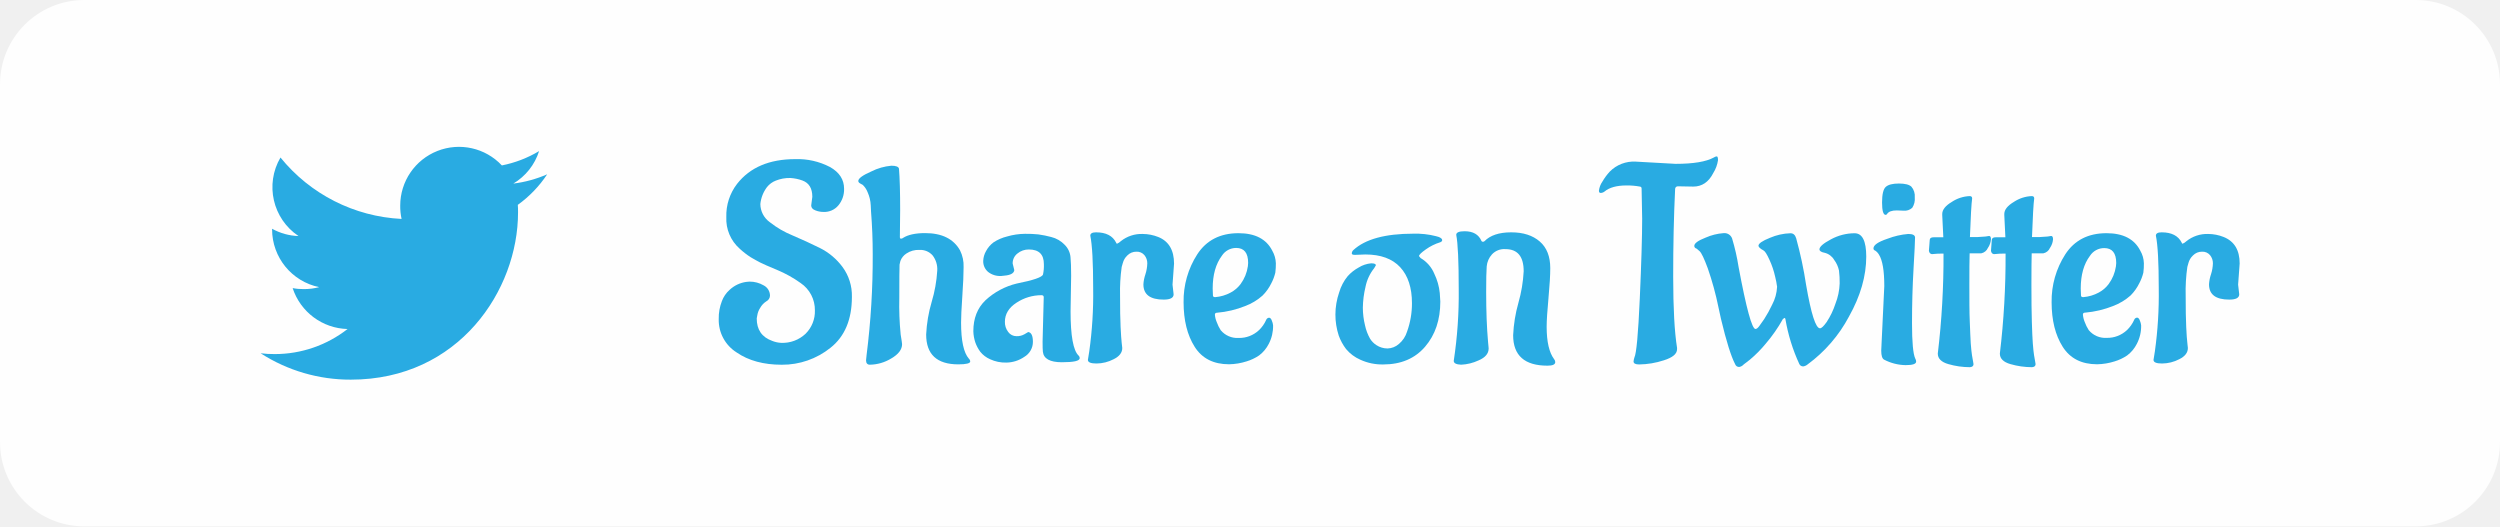
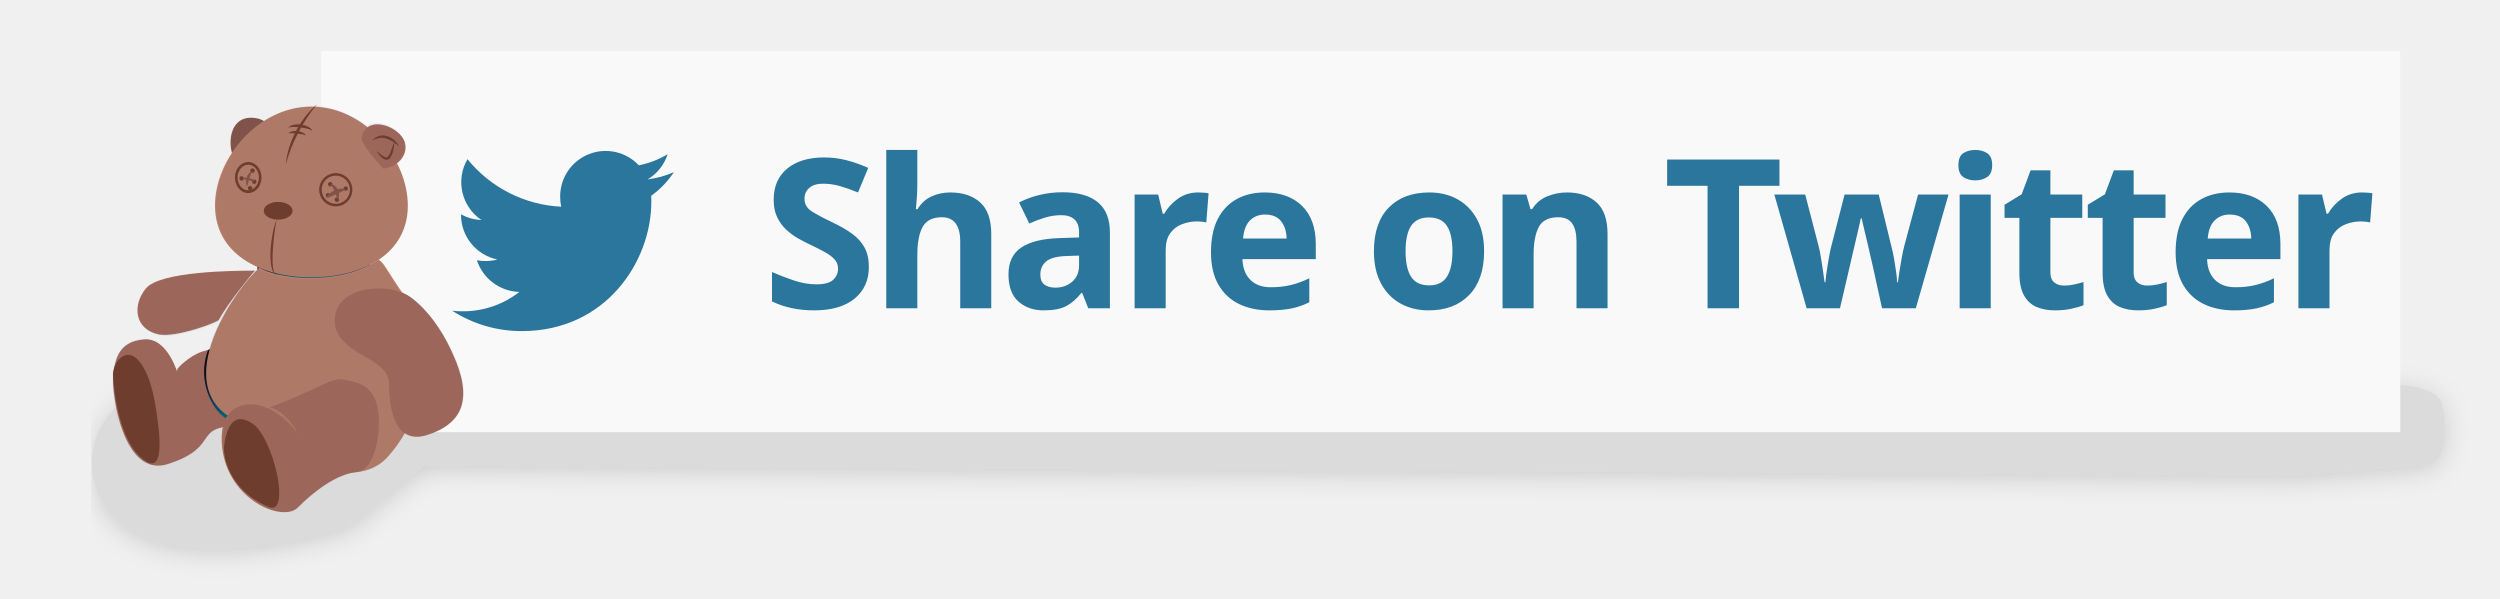
- <svg xmlns="http://www.w3.org/2000/svg" id="Layer_1" data-name="Layer 1" viewBox="0 0 872.9 183.79">
-   <rect width="872.9" height="183.79" rx="29.43" style="fill:#fff;opacity:0.9" />
-   <path d="M191.05,60.86a42.35,42.35,0,0,1-11.82,3.24,20.38,20.38,0,0,0,9-11.34,40.74,40.74,0,0,1-13,5,20.52,20.52,0,0,0-35.49,14,21,21,0,0,0,.47,4.68A58.08,58.08,0,0,1,97.93,55a20.52,20.52,0,0,0,6.3,27.42A20.23,20.23,0,0,1,95,79.87v.23a20.62,20.62,0,0,0,16.44,20.16,20.34,20.34,0,0,1-5.38.68,18.43,18.43,0,0,1-3.88-.35,20.71,20.71,0,0,0,19.17,14.29,41.22,41.22,0,0,1-25.44,8.75,37.77,37.77,0,0,1-4.91-.28,57.78,57.78,0,0,0,31.48,9.21c37.76,0,58.4-31.28,58.4-58.39,0-.91,0-1.78-.08-2.65A40.76,40.76,0,0,0,191.05,60.86Z" style="fill:#29abe2" />
-   <path d="M283.24,71.73l.39-3c0-3-1.16-4.87-3.49-5.72a15,15,0,0,0-4.15-.86h-.1a12.69,12.69,0,0,0-5,.91,7.23,7.23,0,0,0-3.1,2.28,11.81,11.81,0,0,0-2.31,5.9,7.9,7.9,0,0,0,3.29,6.33,32.68,32.68,0,0,0,8,4.65q4.69,2,9.39,4.31a22.21,22.21,0,0,1,8,6.67,16.84,16.84,0,0,1,3.29,10.45q0,11.89-7.5,17.8a26.82,26.82,0,0,1-17,5.9q-9.52,0-15.76-4.3a13.36,13.36,0,0,1-6.24-11.56v-.1a16.29,16.29,0,0,1,1.1-6.24,9.88,9.88,0,0,1,2.67-3.92,10.7,10.7,0,0,1,5.81-2.8l1.15-.1a9.6,9.6,0,0,1,4.94,1.3,4.05,4.05,0,0,1,2.23,3.63,2.29,2.29,0,0,1-1.26,1.94,6.45,6.45,0,0,0-2.18,2.32,6.57,6.57,0,0,0-1,2.61l-.19,1.06q0,5.91,5.42,7.84a9.69,9.69,0,0,0,3.09.68,11.69,11.69,0,0,0,8.56-3.19,11,11,0,0,0,3.24-8.13,11.35,11.35,0,0,0-5-9.58,41.63,41.63,0,0,0-8.17-4.55q-4.41-1.83-5.95-2.61c-1-.52-2.13-1.13-3.29-1.83a27.3,27.3,0,0,1-3.87-3,13.85,13.85,0,0,1-4.65-11,18.09,18.09,0,0,1,3.78-11.65q6.76-8.61,20.32-8.61a24.45,24.45,0,0,1,12.09,2.75c3.29,1.85,4.93,4.37,4.93,7.6a8.65,8.65,0,0,1-2,5.81A6.4,6.4,0,0,1,287.5,74a7.56,7.56,0,0,1-2.86-.57C283.71,73.07,283.24,72.5,283.24,71.73Z" style="fill:#29abe2" />
-   <path d="M314.3,73.37l-.1,9.38c0,.38.13.59.39.59a1.23,1.23,0,0,0,.77-.3C317,82,319.52,81.39,323,81.39q8.79,0,12.19,6a12.09,12.09,0,0,1,1.26,5.91c0,2.45-.15,5.83-.45,10.16s-.43,7.38-.43,9.18q0,9.48,2.71,12.58a1.38,1.38,0,0,1,.48,1c0,.64-1.38,1-4.15,1q-11.24,0-11.23-10.45a48.51,48.51,0,0,1,1.94-11.42,47.74,47.74,0,0,0,1.93-10.84,7.9,7.9,0,0,0-1.64-5.36,5.71,5.71,0,0,0-4.55-1.89,7.49,7.49,0,0,0-4.59,1.26,5.27,5.27,0,0,0-2.09,2.61l-.29,1.26Q314,94.18,314,104a103.4,103.4,0,0,0,.48,12.82c.33,2,.49,3.09.49,3.34q0,2.81-3.78,5a14.74,14.74,0,0,1-7.45,2.18c-.9,0-1.35-.52-1.35-1.55l.19-1.84a271.52,271.52,0,0,0,2.14-35.21q0-7.35-.59-14.9l-.1-2.12a12.62,12.62,0,0,0-1.11-4.65,7,7,0,0,0-1.69-2.52l-.87-.48c-.45-.26-.68-.55-.68-.87,0-.9,1.51-2,4.55-3.34a19.34,19.34,0,0,1,7-2c1.64,0,2.53.35,2.66,1.06Q314.3,63.89,314.3,73.37Z" style="fill:#29abe2" />
-   <path d="M374,96.29l-.2,12.39q0,12.87,2.81,15.48a1.2,1.2,0,0,1,.39.87c0,1-2.08,1.45-6.24,1.45s-6.37-1.23-6.63-3.68c-.07-.58-.1-1.77-.1-3.58l.4-15.47c0-.45-.27-.68-.78-.68a15.83,15.83,0,0,0-8.71,2.61c-2.71,1.74-4.07,4-4.07,6.67a5.56,5.56,0,0,0,1.17,3.58,3.51,3.51,0,0,0,2.85,1.45,5.28,5.28,0,0,0,2.8-.67l1.31-.78c1.1.14,1.65,1.28,1.65,3.44a6.06,6.06,0,0,1-3,5.23,11.33,11.33,0,0,1-6.29,2,12.68,12.68,0,0,1-5.66-1.17,9,9,0,0,1-3.43-2.61,12.72,12.72,0,0,1-1.74-3.29,13.61,13.61,0,0,1-.68-3.87q0-6.76,4.25-10.83A24.53,24.53,0,0,1,355,99c5.86-1.16,8.93-2.22,9.18-3.19a14.3,14.3,0,0,0,.3-3.58c0-3.42-1.74-5.12-5.23-5.12a6.11,6.11,0,0,0-4,1.4A4.31,4.31,0,0,0,353.58,92l.57,2.32c-.12,1.1-1.29,1.74-3.48,1.93l-1.06.11A6.78,6.78,0,0,1,345,94.94a4.85,4.85,0,0,1-1.7-3.87,7.4,7.4,0,0,1,1-3.43,9.31,9.31,0,0,1,2.57-3,15.28,15.28,0,0,1,4.79-2.08,23,23,0,0,1,6.24-.92,41.65,41.65,0,0,1,4.64.2,37.38,37.38,0,0,1,4.5.91,9.61,9.61,0,0,1,4.74,2.76,6.91,6.91,0,0,1,2,4.3Q374,92,374,96.29Z" style="fill:#29abe2" />
-   <path d="M409.4,99.39l.38,3.38c0,1.23-1.16,1.84-3.48,1.84q-7.07,0-7.07-5.32a13.07,13.07,0,0,1,.69-3.48,13.55,13.55,0,0,0,.67-3.87,4.44,4.44,0,0,0-1-2.85,3.41,3.41,0,0,0-2.81-1.21,4.34,4.34,0,0,0-3.15,1.3,5.53,5.53,0,0,0-1.59,2.67l-.39,1.35a60.78,60.78,0,0,0-.57,10c0,4.67.05,8.35.19,11s.25,4.52.38,5.52.2,1.6.2,1.79c0,1.61-1,2.92-3,3.91a13.11,13.11,0,0,1-6,1.5c-2,0-3-.41-3-1.26l.48-3a142.36,142.36,0,0,0,1.36-22q0-13.53-1-18.38c0-.77.68-1.16,2-1.16,3.48,0,5.8,1.2,7,3.58.06.26.18.39.34.39a4,4,0,0,0,1.3-.87A11.57,11.57,0,0,1,399,81.69a14.76,14.76,0,0,1,5.42,1.06q5.5,2.22,5.51,9.29Z" style="fill:#29abe2" />
-   <path d="M444.51,113.61a13.26,13.26,0,0,1-1.5,6.44,11.63,11.63,0,0,1-3.39,4.06,16.13,16.13,0,0,1-4.4,2.08,21.19,21.19,0,0,1-6.09,1q-8.14,0-12-6.1t-3.87-15.53a30,30,0,0,1,4.79-16.78q4.79-7.35,14.37-7.36,8.7,0,11.8,6.1a9.4,9.4,0,0,1,1.26,4.41,23.2,23.2,0,0,1-.19,3.28,15.69,15.69,0,0,1-1.36,3.63,16,16,0,0,1-3.1,4.36,19.12,19.12,0,0,1-6.09,3.67,34.09,34.09,0,0,1-9.78,2.32c-.51,0-.77.23-.77.68a8.1,8.1,0,0,0,.63,2.56,14.38,14.38,0,0,0,1.4,2.86,7.54,7.54,0,0,0,6.29,2.71,10,10,0,0,0,7.06-2.71,11.16,11.16,0,0,0,2.52-3.58,1.18,1.18,0,0,1,1-.78c.42,0,.77.36,1,1.07A5.19,5.19,0,0,1,444.51,113.61Zm-21.09-12.87.09,2.43c0,.38.26.58.78.58a13.56,13.56,0,0,0,5.41-1.6,10.44,10.44,0,0,0,3.49-3,13.88,13.88,0,0,0,2.52-6.2l.09-1.15c0-3.48-1.39-5.23-4.16-5.23a5.92,5.92,0,0,0-5,2.71Q423.42,93.59,423.42,100.74Z" style="fill:#29abe2" />
-   <path d="M476.72,88.85l-3.63.14c-.74,0-1.1-.14-1.1-.53a1.66,1.66,0,0,1,.57-1.16q6.19-5.7,20.9-5.71a28.63,28.63,0,0,1,7.93.87l1,.29c.77.33,1.16.68,1.16,1.07s-.23.57-.68.77a17.41,17.41,0,0,0-5,2.47c-1.61,1.13-2.41,1.92-2.41,2.36l.57.69a11.38,11.38,0,0,1,4.79,5.51,20,20,0,0,1,1.89,6.67l.19,3q0,9.58-5.32,15.77T483,127.25a18.15,18.15,0,0,1-8-1.64,13.51,13.51,0,0,1-5-3.73,17.68,17.68,0,0,1-2.56-4.69,23.62,23.62,0,0,1-1.17-7.4,23.94,23.94,0,0,1,1.31-7.69,16,16,0,0,1,3-5.7,14.48,14.48,0,0,1,3.82-3,9.89,9.89,0,0,1,4.36-1.46c1.09,0,1.64.23,1.64.68l-.58,1a15.12,15.12,0,0,0-3.05,6.58,33.21,33.21,0,0,0-.92,7.2,25.88,25.88,0,0,0,.77,6.24,16.3,16.3,0,0,0,1.74,4.6,7.22,7.22,0,0,0,2.23,2.27,7.06,7.06,0,0,0,3.87,1.16,6.21,6.21,0,0,0,4-1.59,9,9,0,0,0,2.8-4.21,29,29,0,0,0,1.74-10c0-5.41-1.37-9.61-4.11-12.57S482.08,88.85,476.72,88.85Z" style="fill:#29abe2" />
-   <path d="M507.59,126a155,155,0,0,0,1.74-25q0-14.61-.87-19c0-.84,1-1.26,2.9-1.26,3,0,4.93,1.13,5.91,3.39.06.19.22.28.48.28a.76.76,0,0,0,.57-.19q3-3.09,9.3-3.1t10,3.2q3.67,3.18,3.67,9.29c0,2.45-.2,5.94-.62,10.44s-.64,7.87-.64,10.06q0,7.84,2.62,11.32a1.56,1.56,0,0,1,.38,1c0,.83-.9,1.25-2.7,1.25q-12,0-12-10.64a49.86,49.86,0,0,1,1.84-11.32,49.48,49.48,0,0,0,1.84-11q0-7.74-6.38-7.74a5.87,5.87,0,0,0-4.7,1.84A7.15,7.15,0,0,0,519.1,93c-.13,1.59-.19,4.57-.19,9q0,10.05.67,17.5l.2,2.14c0,1.8-1.18,3.21-3.53,4.2a16.1,16.1,0,0,1-6.1,1.5C508.44,127.25,507.59,126.83,507.59,126Z" style="fill:#29abe2" />
-   <path d="M571.14,56.43l13.93.78q9.28,0,13.35-2.23a2,2,0,0,1,1-.38c.29,0,.44.45.44,1.35a11.64,11.64,0,0,1-1.65,4.46c-1.61,3.16-3.94,4.74-7,4.74l-5.32-.1a.94.94,0,0,0-1,.87q-.69,14.22-.68,30.72t1.35,24.81v.48q0,2.43-4.6,3.87a28.64,28.64,0,0,1-8.65,1.45c-1.29,0-1.94-.35-1.94-1.06a7.24,7.24,0,0,1,.29-1.35q1.07-2.13,1.89-20.61t.83-27.87l-.2-10.54a.62.62,0,0,0-.58-.67,24.8,24.8,0,0,0-4.65-.4c-3.48,0-6.06.72-7.73,2.14a2.28,2.28,0,0,1-1.31.48q-.63,0-.63-.78a7,7,0,0,1,1.21-3.18,20.1,20.1,0,0,1,2.57-3.49A11.78,11.78,0,0,1,571.14,56.43Z" style="fill:#29abe2" />
-   <path d="M631.13,127.25a3.07,3.07,0,0,1-1.46.68,1.44,1.44,0,0,1-1.44-.87,62.21,62.21,0,0,1-4.84-15.67q-.09-.39-.3-.39l-.57.39a52.64,52.64,0,0,1-6,8.61,42.24,42.24,0,0,1-5.56,5.61l-2.13,1.64a2.7,2.7,0,0,1-1.55.88,1.44,1.44,0,0,1-1.45-1q-2.13-4.08-4.93-15.77l-.87-4a105.8,105.8,0,0,0-3.73-13.64c-1.26-3.42-2.21-5.41-2.85-6l-1-.87c-.58-.19-.87-.51-.87-1q0-1.35,4-2.9a18.9,18.9,0,0,1,6.24-1.55,2.86,2.86,0,0,1,2.94,1.8,73.54,73.54,0,0,1,2.28,10q4.05,21.66,5.9,21.67c.39,0,.82-.34,1.31-1l1.74-2.46a42.54,42.54,0,0,0,2.76-5,14.81,14.81,0,0,0,1.74-6.29,31.48,31.48,0,0,0-.68-3.53,28.75,28.75,0,0,0-2-5.91c-.86-1.9-1.56-3-2.07-3.24-1.17-.64-1.75-1.19-1.75-1.64,0-.77,1.33-1.7,4-2.76a19.54,19.54,0,0,1,7.16-1.6c1,0,1.65.59,2,1.75a140,140,0,0,1,3.48,16.34q2.61,15.11,4.84,15.1c.52,0,1.29-.73,2.32-2.18a26.62,26.62,0,0,0,3.05-6.34,21.57,21.57,0,0,0,1.5-7.11,32.82,32.82,0,0,0-.24-4.55,9.43,9.43,0,0,0-1.69-3.72,5.26,5.26,0,0,0-3.29-2.46c-1.23-.23-1.84-.64-1.84-1.21q0-1.36,4-3.49a17.44,17.44,0,0,1,8.27-2.13q4.06,0,4.07,8.13,0,10.17-6,20.9A49.49,49.49,0,0,1,631.13,127.25Z" style="fill:#29abe2" />
-   <path d="M656.85,122.41l1.07-22.53q0-8-1.84-10.94a4.32,4.32,0,0,0-1.35-1.45.76.76,0,0,1-.59-.77q0-1.74,4.94-3.38a26,26,0,0,1,7.21-1.65c1.52,0,2.3.39,2.37,1.16q0,1.94-.53,11t-.53,19c0,6.66.38,10.78,1.15,12.39a1.88,1.88,0,0,1,.29,1c0,.84-1.22,1.25-3.67,1.25a16.75,16.75,0,0,1-7.54-1.93C657.18,125.19,656.85,124.16,656.85,122.41Zm7.75-48.85-2.33-.09c-1.74,0-2.86.41-3.39,1.25a.54.54,0,0,1-.48.3c-.84,0-1.26-1.44-1.26-4.31s.44-4.7,1.31-5.47,2.38-1.16,4.55-1.16,3.63.37,4.4,1.12a5,5,0,0,1,1.16,3.72,5.65,5.65,0,0,1-.87,3.62A3.9,3.9,0,0,1,664.6,73.56Z" style="fill:#29abe2" />
-   <path d="M673.5,87.59l.29-3.87c.06-.59.51-.87,1.36-.87h3.38l-.38-7.74v-.39c0-1.48,1.12-2.9,3.38-4.25a12.2,12.2,0,0,1,6.19-2c.58,0,.87.25.87.77v.09q-.37,2.61-.77,13.45a44.76,44.76,0,0,0,5.42-.19c.77-.13,1.19-.2,1.26-.2.45,0,.67.39.67,1.17a6.15,6.15,0,0,1-1.07,3,3.24,3.24,0,0,1-2.31,1.89h-4.07q-.11,3.28-.1,11.07c0,5.2,0,9.46.15,12.82s.21,5.89.34,7.59.27,3.09.43,4.11.29,1.78.39,2.23a5,5,0,0,1,.14.87c0,.64-.41,1-1.25,1.07a27.13,27.13,0,0,1-7.5-1.07c-2.49-.71-3.72-1.93-3.72-3.68a283,283,0,0,0,2-34.92,32.12,32.12,0,0,0-4,.19h-.09C674,88.65,673.63,88.3,673.5,87.59Z" style="fill:#29abe2" />
-   <path d="M695.17,87.59l.29-3.87c.06-.59.51-.87,1.36-.87h3.38l-.38-7.74v-.39c0-1.48,1.12-2.9,3.38-4.25a12.2,12.2,0,0,1,6.19-2c.58,0,.87.25.87.77v.09q-.37,2.61-.77,13.45a44.76,44.76,0,0,0,5.42-.19c.77-.13,1.18-.2,1.26-.2.45,0,.67.39.67,1.17a6.15,6.15,0,0,1-1.07,3,3.24,3.24,0,0,1-2.31,1.89h-4.07q-.1,3.28-.1,11.07c0,5.2.05,9.46.15,12.82s.21,5.89.34,7.59.27,3.09.43,4.11.29,1.78.39,2.23a5,5,0,0,1,.14.87c0,.64-.41,1-1.25,1.07a27.13,27.13,0,0,1-7.5-1.07c-2.49-.71-3.72-1.93-3.72-3.68a283,283,0,0,0,2-34.92,32.12,32.12,0,0,0-4,.19h-.09C695.65,88.65,695.3,88.3,695.17,87.59Z" style="fill:#29abe2" />
-   <path d="M747.6,113.61a13.26,13.26,0,0,1-1.5,6.44,11.52,11.52,0,0,1-3.39,4.06,16,16,0,0,1-4.4,2.08,21.19,21.19,0,0,1-6.09,1q-8.13,0-12-6.1t-3.88-15.53a30.07,30.07,0,0,1,4.79-16.78q4.79-7.35,14.37-7.36,8.7,0,11.8,6.1a9.29,9.29,0,0,1,1.26,4.41,21.78,21.78,0,0,1-.19,3.28A15.69,15.69,0,0,1,747,98.81a16,16,0,0,1-3.09,4.36,19.3,19.3,0,0,1-6.1,3.67,34,34,0,0,1-9.77,2.32c-.52,0-.77.23-.77.68a8.31,8.31,0,0,0,.62,2.56,13.85,13.85,0,0,0,1.41,2.86,7.52,7.52,0,0,0,6.29,2.71,10,10,0,0,0,7.06-2.71,11.31,11.31,0,0,0,2.52-3.58,1.15,1.15,0,0,1,1-.78c.41,0,.76.36,1,1.07A5.4,5.4,0,0,1,747.6,113.61Zm-21.09-12.87.09,2.43c0,.38.26.58.78.58a13.65,13.65,0,0,0,5.42-1.6,10.39,10.39,0,0,0,3.48-3A13.88,13.88,0,0,0,738.8,93l.1-1.15c0-3.48-1.39-5.23-4.17-5.23a5.92,5.92,0,0,0-5,2.71Q726.52,93.59,726.51,100.74Z" style="fill:#29abe2" />
-   <path d="M781.46,99.39l.39,3.38c0,1.23-1.16,1.84-3.48,1.84q-7.07,0-7.07-5.32a13,13,0,0,1,.68-3.48,13.61,13.61,0,0,0,.68-3.87,4.45,4.45,0,0,0-1-2.85,3.41,3.41,0,0,0-2.81-1.21,4.32,4.32,0,0,0-3.14,1.3,5.55,5.55,0,0,0-1.6,2.67l-.38,1.35a59.39,59.39,0,0,0-.58,10c0,4.67.06,8.35.19,11s.26,4.52.39,5.52.19,1.6.19,1.79c0,1.61-1,2.92-3,3.91a13.18,13.18,0,0,1-6,1.5c-2,0-3-.41-3-1.26l.48-3a143.82,143.82,0,0,0,1.35-22q0-13.53-1-18.38c0-.77.68-1.16,2-1.16,3.48,0,5.8,1.2,7,3.58.07.26.18.39.34.39a4,4,0,0,0,1.31-.87A11.54,11.54,0,0,1,771,81.69a14.72,14.72,0,0,1,5.42,1.06Q782,85,782,92Z" style="fill:#29abe2" />
+ <svg xmlns="http://www.w3.org/2000/svg" xmlns:xlink="http://www.w3.org/1999/xlink" width="1128px" height="270px" viewBox="0 0 1128 270" version="1.1">
+   <defs>
+     <path d="M33.434,216.164 C33.434,216.164 33.434,216.164 33.434,216.164 C53.041,228.687 86.169,228.687 132.819,216.164 L167.299,188.105 L1013.016,192.581 C1041.198,190.264 1059.875,188.772 1069.047,188.105 C1078.219,187.438 1081.141,177.938 1077.814,159.605 C1074.975,154.272 1066.891,151.605 1053.562,151.605 C1040.233,151.605 761.722,148.772 218.03,143.105 L71.688,149.105 L47.046,152.721 C28.125,155.498 15.037,173.088 17.814,192.01 C19.272,201.945 24.971,210.758 33.434,216.164 Z" id="path-1" />
+     <filter x="-0.0%" y="-18.8%" width="101.6%" height="142.4%" filterUnits="objectBoundingBox" id="filter-2">
+       <feOffset dx="0" dy="2" in="SourceAlpha" result="shadowOffsetOuter1" />
+       <feGaussianBlur stdDeviation="5.5" in="shadowOffsetOuter1" result="shadowBlurOuter1" />
+       <feComposite in="shadowBlurOuter1" in2="SourceAlpha" operator="out" result="shadowBlurOuter1" />
+       <feColorMatrix values="0 0 0 0 0   0 0 0 0 0   0 0 0 0 0  0 0 0 0.5 0" type="matrix" in="shadowBlurOuter1" />
+     </filter>
+     <radialGradient cx="49.979%" cy="112.531%" fx="49.979%" fy="112.531%" r="91.829%" gradientTransform="translate(0.499789,1.125312),scale(1,0.971429),translate(-0.499789,-1.125312)" id="radialGradient-3">
+       <stop stop-color="#087984" offset="1%" />
+       <stop stop-color="#09707E" offset="13%" />
+       <stop stop-color="#0D576E" offset="33%" />
+       <stop stop-color="#143054" offset="59%" />
+       <stop stop-color="#142E53" offset="60%" />
+       <stop stop-color="#122645" offset="66%" />
+       <stop stop-color="#0F192C" offset="79%" />
+       <stop stop-color="#0E111D" offset="90%" />
+       <stop stop-color="#0D0E18" offset="100%" />
+     </radialGradient>
+     <radialGradient cx="48.512%" cy="112.671%" fx="48.512%" fy="112.671%" r="294.757%" gradientTransform="translate(0.485117,1.126711),scale(0.301887,1),translate(-0.485117,-1.126711)" id="radialGradient-4">
+       <stop stop-color="#087984" offset="1%" />
+       <stop stop-color="#09707E" offset="13%" />
+       <stop stop-color="#0D576E" offset="33%" />
+       <stop stop-color="#143054" offset="59%" />
+       <stop stop-color="#142E53" offset="60%" />
+       <stop stop-color="#122645" offset="66%" />
+       <stop stop-color="#0F192C" offset="79%" />
+       <stop stop-color="#0E111D" offset="90%" />
+       <stop stop-color="#0D0E18" offset="100%" />
+     </radialGradient>
+   </defs>
+   <g id="a" stroke="none" stroke-width="1" fill="none" fill-rule="evenodd">
+     <g id="Group-6" transform="translate(24, 22)">
+       <g id="Group-5" transform="translate(121, 0.105)" />
+       <g id="Path-2" opacity="0.3">
+         <use fill="black" fill-opacity="1" filter="url(#filter-2)" xlink:href="#path-1" />
+         <use fill-opacity="0.29" fill="#000000" fill-rule="evenodd" xlink:href="#path-1" />
+       </g>
+       <rect id="Rectangle" fill="#F9F9F9" fill-rule="nonzero" x="121" y="1" width="938" height="172" />
+       <path d="M280.05,55.691 C276.288,57.339 272.306,58.43 268.23,58.931 C272.517,56.38 275.719,52.345 277.23,47.591 C273.216,49.992 268.818,51.683 264.23,52.591 C258.475,46.453 249.557,44.45 241.73,47.537 C233.903,50.625 228.754,58.177 228.74,66.591 C228.721,68.164 228.879,69.734 229.21,71.271 C212.709,70.463 197.333,62.666 186.93,49.831 C181.448,59.199 184.209,71.216 193.23,77.251 C189.994,77.152 186.828,76.278 184,74.701 L184,74.931 C184.015,84.696 190.878,93.112 200.44,95.091 C198.685,95.557 196.876,95.786 195.06,95.771 C193.758,95.792 192.457,95.675 191.18,95.421 C193.897,103.765 201.578,109.49 210.35,109.711 C203.087,115.391 194.13,118.472 184.91,118.461 C183.269,118.475 181.629,118.381 180,118.181 C189.383,124.228 200.317,127.427 211.48,127.391 C249.24,127.391 269.88,96.111 269.88,69.001 C269.88,68.091 269.88,67.221 269.8,66.351 C273.838,63.453 277.312,59.84 280.05,55.691 Z" id="Path" fill="#2A769D" fill-rule="nonzero" />
+       <g id="illust-bear" transform="translate(26, 25.105)" fill-rule="nonzero">
+         <polygon id="Path" fill="url(#radialGradient-3)" points="40.279 112.738 47.321 109 70 141.858 44.536 144 36 134.266" />
+         <path d="M66,78.208 C66.357,77.268 66,68 66,68 L115.157,68 L119,76.54 C119,76.54 115.157,84 114.306,84 C113.454,84 66,78.208 66,78.208 Z" id="Path" fill="url(#radialGradient-4)" />
+         <path d="M58.072,27 C52.166,24.405 50.905,2.708 66.621,6.428 C66.621,6.428 77.22,9.599 71.093,16.519 C67.35,20.704 62.951,24.244 58.072,27 L58.072,27 Z" id="Path" fill="#8B594C" />
+         <path d="M67.062,73.683 C56.93,82.376 28.284,123.143 52.435,140.237 C76.586,157.332 109.241,176.891 125.222,158.739 C146.673,134.374 143.018,101.695 133.241,87.503 C123.463,73.311 123.354,71.459 120.771,70 C102.503,82.697 73.966,78.358 67.062,73.683 Z" id="Path" fill="#BD816A" />
+         <path d="M65,75 C55.598,75 22.091,75.252 15.77,83.065 C9.449,90.877 10.888,101.462 21.52,103.752 C29.092,105.379 47.744,98.517 48.735,97.192 C52.589,89.862 64.877,75 65,75 Z" id="Path" fill="#A86E5D" />
+         <path d="M106.284,87.09 C101.767,90.397 99.895,96.265 101.654,101.599 C103.416,106.565 108.03,109.868 112.536,112.586 C117.194,115.383 125.507,119.221 125.507,125.674 C125.507,133.533 126.664,154.194 142.575,149.243 C149.635,147.046 156.608,142.878 158.45,135.173 C160.393,127.014 156.827,117.888 153.398,110.601 C149.3,101.907 143.077,92.722 135.245,86.98 C128.258,81.839 114.013,81.473 106.284,87.09 Z" id="Path" fill="#A86E5D" />
+         <path d="M43.874,110.908 C37.47,111.783 31.442,117.672 30.365,118.967 C29.288,120.262 30.365,121.984 30.365,121.984 C30.365,121.984 25.84,105.171 15.07,106.032 C4.3,106.893 1.944,113.78 1.084,122.404 C0.224,131.027 5.811,168.552 25.623,162.302 C45.139,156.152 40.347,148.556 48.673,146.133 L57,143.695 C57,143.695 49.049,143.26 44.3,131.75 C39.552,120.24 43.874,110.908 43.874,110.908 Z" id="Path" fill="#A86E5D" />
+         <path d="M16.241,161.269 C23.67,165.615 21.923,149.293 21.57,146.316 C20.52,137.267 18.773,122.409 12.306,115.331 C6.785,109.289 1,116.265 1,121.851 C1,121.887 2.072,153.032 16.241,161.269 Z" id="Path" fill="#774030" />
+         <path d="M134,45.671 C134,66.937 114.519,78 90.507,78 C66.496,78 47,66.915 47,45.65 C47,24.384 66.466,1 90.507,1 C114.548,1 134,24.399 134,45.671 Z" id="Path" fill="#BD816A" />
+         <ellipse id="Oval" fill="#774030" cx="75.5" cy="48" rx="6.5" ry="4" />
+         <path d="M74.807,52 C74.364,54.149 74.082,56.306 73.806,58.462 C73.529,60.619 73.311,62.783 73.163,64.947 C72.984,67.102 72.926,69.268 72.99,71.431 C73.026,72.498 73.157,73.557 73.382,74.592 C73.544,75.652 74.149,76.552 75,77 C74.51,76.933 74.056,76.672 73.716,76.261 C73.373,75.827 73.099,75.327 72.907,74.784 C72.539,73.736 72.295,72.635 72.181,71.513 C71.961,69.305 71.942,67.078 72.123,64.866 C72.295,62.659 72.593,60.468 73.016,58.307 C73.395,56.131 73.996,54.014 74.807,52 Z" id="Path" fill="#774030" />
+         <path d="M93,0 C89.748,3.952 86.92,8.232 84.561,12.771 C83.38,15.025 82.323,17.342 81.395,19.712 C80.474,22.099 79.674,24.532 79,27 C79.201,24.419 79.699,21.869 80.483,19.401 C81.261,16.922 82.254,14.516 83.449,12.209 C84.657,9.906 86.056,7.708 87.631,5.638 C89.201,3.562 91.002,1.67 93,0 L93,0 Z" id="Path" fill="#774030" />
+         <path d="M80,10.475 C80.782,9.745 81.738,9.286 82.75,9.155 C83.739,8.973 84.747,8.951 85.742,9.089 C86.75,9.205 87.738,9.481 88.675,9.909 C89.147,10.119 89.593,10.395 90.003,10.729 C90.426,11.052 90.769,11.489 91,12 C90.198,11.448 89.31,11.073 88.382,10.893 C87.48,10.672 86.556,10.524 85.632,10.401 C84.705,10.274 83.772,10.201 82.838,10.18 C81.884,10.135 80.93,10.234 80,10.475 L80,10.475 Z" id="Path" fill="#774030" />
+         <path d="M80,13.06 C80.546,12.551 81.252,12.221 82.013,12.12 C82.742,11.988 83.488,11.965 84.225,12.051 C84.961,12.124 85.68,12.307 86.356,12.594 C86.698,12.742 87.02,12.929 87.314,13.151 C87.619,13.371 87.856,13.664 88,14 C87.389,13.718 86.735,13.53 86.061,13.443 C85.405,13.339 84.748,13.255 84.085,13.179 C83.421,13.102 82.75,13.025 82.057,13.025 C81.372,12.965 80.682,12.976 80,13.06 L80,13.06 Z" id="Path" fill="#774030" />
+         <path d="M113,15.593 C113.309,13.294 114.473,10.851 116.734,9.762 C122.125,7.142 130.927,11.699 132.635,17.024 C134.182,21.873 130.779,27.882 122.987,29 C122.987,29 115.408,21.375 113,15.593 Z" id="Path" fill="#A86E5D" />
+         <path d="M130,19 C129.188,18.192 128.291,17.472 127.324,16.853 C126.4,16.246 125.398,15.764 124.344,15.422 C123.318,15.09 122.229,14.997 121.161,15.151 C120.041,15.351 118.969,15.756 118,16.345 C118.731,15.358 119.763,14.628 120.944,14.263 C122.168,13.898 123.476,13.913 124.691,14.306 C125.883,14.677 126.981,15.297 127.91,16.124 C128.827,16.905 129.543,17.891 130,19 L130,19 Z" id="Path" fill="#774030" />
+         <path d="M120.092,21.164 C121.001,21.985 121.968,22.739 122.986,23.419 C123.214,23.548 123.449,23.664 123.69,23.767 C123.881,23.842 124.084,23.883 124.289,23.887 C124.613,23.892 124.918,23.735 125.106,23.469 C125.436,23.088 125.704,22.657 125.901,22.192 C126.148,21.674 126.345,21.121 126.563,20.547 C126.979,19.397 127.359,18.192 127.887,17 L128,17 C127.895,18.269 127.709,19.529 127.444,20.773 C127.233,22.047 126.718,23.249 125.944,24.277 C125.504,24.798 124.836,25.064 124.162,24.987 C123.524,24.87 122.928,24.583 122.437,24.157 C121.467,23.328 120.643,22.34 120,21.235 L120.092,21.164 Z" id="Path" fill="#774030" />
+         <circle id="Oval" fill="#774030" cx="99" cy="36" r="1" />
+         <circle id="Oval" fill="#774030" cx="106" cy="38" r="1" />
+         <circle id="Oval" fill="#774030" cx="98" cy="41" r="1" />
+         <circle id="Oval" fill="#774030" cx="102" cy="43" r="1" />
+         <path d="M101.5,46 C97.841,46 94.716,43.36 94.106,39.752 C93.495,36.144 95.577,32.623 99.032,31.419 C102.487,30.215 106.307,31.68 108.071,34.885 C109.834,38.091 109.027,42.102 106.161,44.376 L106.161,44.376 C104.836,45.43 103.193,46.003 101.5,46 L101.5,46 Z M101.5,32.145 C98.537,32.15 95.97,34.202 95.313,37.091 C94.656,39.981 96.083,42.941 98.753,44.227 C101.423,45.512 104.627,44.782 106.476,42.467 C108.325,40.152 108.329,36.866 106.486,34.546 C105.279,33.017 103.434,32.131 101.486,32.145 L101.5,32.145 Z" id="Shape" fill="#774030" />
+         <path d="M99.034,36.052 C99.258,35.983 99.496,35.983 99.719,36.052 C99.926,36.101 100.127,36.17 100.322,36.257 C100.668,36.42 100.991,36.632 101.281,36.887 C101.817,37.364 102.247,37.955 102.541,38.621 C102.835,39.287 102.992,40.01 102.999,40.743 C103.013,41.547 102.785,42.335 102.349,43 L102.178,43 C102.057,42.369 101.902,41.745 101.712,41.132 C101.524,40.522 101.295,39.926 101.027,39.349 C100.776,38.759 100.488,38.187 100.164,37.637 C100,37.368 99.822,37.108 99.63,36.859 C99.472,36.603 99.256,36.392 99,36.243 L99.034,36.052 Z" id="Path" fill="#8B594C" />
+         <path d="M105.924,38.616 C105.494,38.737 105.076,38.901 104.676,39.105 C104.311,39.274 103.992,39.45 103.672,39.619 C103.033,39.947 102.424,40.26 101.785,40.549 C101.114,40.852 100.428,41.119 99.731,41.351 C98.888,41.664 98.016,41.881 97.129,42 L97,41.864 C97.564,41.204 98.188,40.605 98.864,40.076 C99.542,39.547 100.272,39.096 101.04,38.729 C101.823,38.375 102.651,38.143 103.497,38.039 C103.922,37.987 104.351,37.987 104.775,38.039 C105.202,38.096 105.616,38.229 106,38.432 L105.924,38.616 Z" id="Path" fill="#8B594C" />
+         <ellipse id="Oval" fill="#774030" transform="translate(59.01726, 33.3916) rotate(-89.07) translate(-59.01726, -33.3916) " cx="59.017" cy="33.392" rx="1" ry="1" />
+         <ellipse id="Oval" fill="#774030" transform="translate(63.92638, 29.86603) rotate(-89.07) translate(-63.92638, -29.86603) " cx="63.926" cy="29.866" rx="1" ry="1" />
+         <ellipse id="Oval" fill="#774030" transform="translate(62.84436, 37.82706) rotate(-88.85424) translate(-62.84436, -37.82706) " cx="62.844" cy="37.827" rx="1" ry="1" />
+         <ellipse id="Oval" fill="#774030" transform="translate(64.71688, 34.87837) rotate(-89.07) translate(-64.71688, -34.87837) " cx="64.717" cy="34.878" rx="1" ry="1" />
+         <path d="M61.978,40 L61.892,40 C58.584,39.94 55.944,36.758 56.001,32.898 C56.058,29.039 58.756,26 62.022,26 L62.108,26 C65.416,26.053 68.056,29.242 67.999,33.102 C67.942,36.961 65.244,40 61.978,40 Z M62.022,27.211 C59.395,27.211 57.228,29.746 57.178,32.898 C57.128,36.051 59.252,38.706 61.914,38.751 L61.978,38.751 C64.605,38.751 66.772,36.216 66.822,33.064 C66.872,29.912 64.748,27.256 62.086,27.211 L62.022,27.211 Z" id="Shape" fill="#774030" />
+         <path d="M59,33.536 C59.494,33.218 60.084,33.037 60.696,33.016 C61.244,32.972 61.797,33.019 62.326,33.152 C62.857,33.278 63.358,33.485 63.807,33.764 C64.302,34.055 64.711,34.445 65,34.902 L64.956,35 C63.978,34.714 63.015,34.395 61.993,34.174 C61.504,34.05 61.007,33.94 60.511,33.849 C60.022,33.757 59.527,33.69 59.03,33.647 L59,33.536 Z" id="Path" fill="#8B594C" />
+         <path d="M64,30.116 C63.63,30.659 63.318,31.228 63.068,31.817 C62.861,32.349 62.696,32.855 62.539,33.387 C62.383,33.92 62.259,34.48 62.077,35.074 C61.921,35.73 61.7,36.374 61.417,37 L61.285,37 C61.117,36.362 61.023,35.713 61.005,35.06 C60.98,34.404 61.055,33.748 61.227,33.107 C61.411,32.464 61.732,31.853 62.176,31.304 C62.614,30.747 63.224,30.297 63.942,30 L64,30.116 Z" id="Path" fill="#8B594C" />
+         <path d="M84.393,148.905 C79.742,138.959 72.163,136.546 71.694,136.721 C96.864,127.161 99.098,122.983 105.505,124.208 C113.07,125.667 118.314,127.395 120.35,136.67 C122.386,145.945 119.764,165.063 110.749,165.931 C101.734,166.799 91.21,174.907 84.385,181.863 C77.56,188.819 52.763,178.546 50.215,154.629 C49.578,148.621 50.076,141.183 55.634,137.494 C65.557,130.917 79.244,140.294 84.393,148.905 Z" id="Path" fill="#A86E5D" />
+         <path d="M51,154.724 C52,147.248 54.49,137.851 63.896,143.975 C73.302,150.098 81.629,186.181 71.093,181.599 C50.324,172.582 51.007,154.724 51.007,154.724" id="Path" fill="#774030" />
+         <g id="Group" opacity="0.1" style="mix-blend-mode: multiply;" fill="#3E62AD">
+           <path d="M153.716,110.575 C149.622,101.942 143.404,92.822 135.578,87.12 C134.122,86.098 132.528,85.29 130.844,84.72 C123.222,73.52 122.931,71.84 120.545,70.516 C102.189,83.185 73.513,78.858 66.575,74.196 C66.233,74.487 65.847,74.815 65.491,75.178 C65.491,75.142 65.542,75.12 65.549,75.12 C56.095,75.12 22.4,75.375 16.044,83.265 C9.687,91.156 11.135,101.847 21.825,104.16 C29.44,105.804 48.196,98.873 49.193,97.535 C49.847,96.291 50.742,94.822 51.782,93.251 C42.589,108.945 36.291,129.615 51.876,140.567 L52.902,141.295 C52.764,141.535 52.625,141.775 52.495,142.022 C49.905,140.473 46.676,137.469 44.298,131.687 C39.491,120.116 43.869,110.727 43.869,110.727 C37.425,111.607 31.36,117.527 30.276,118.829 C29.921,119.254 29.751,119.805 29.804,120.356 C28.349,116.233 23.731,105.12 14.887,105.811 C4.953,106.604 2.138,112.487 1.069,120.138 C0.903,120.836 0.817,121.551 0.815,122.269 C0.087,129.338 3.724,155.76 15.913,161.825 L15.913,161.825 C16.393,162.123 16.919,162.342 17.469,162.473 C20.091,163.307 22.911,163.274 25.513,162.378 C45.113,156.196 40.32,148.56 48.698,146.124 L51.324,145.353 C50.693,148.417 50.57,151.565 50.96,154.669 L50.96,154.669 C50.96,154.669 50.64,163.2 57.411,171.396 C65.884,182.88 80.022,186.8 84.895,181.804 C91.2,175.345 100.684,167.891 109.193,166.196 C115.331,165.927 120.756,163.775 125.018,158.982 C128.011,155.608 130.635,151.924 132.844,147.993 C135.265,149.702 138.524,150.276 142.902,148.924 C149.956,146.742 156.924,142.604 158.764,134.953 C160.705,126.902 157.142,117.811 153.716,110.575 Z" id="Path" />
+           <path d="M75.229,76.451 L75.324,76.451 L75.324,76.451 C80.391,77.624 85.577,78.203 90.778,78.175 C114.691,78.175 134.08,67.025 134.08,45.636 C133.97,38.807 132.238,32.101 129.025,26.073 C131.903,23.835 133.145,20.08 132.167,16.567 C130.48,11.127 121.789,6.473 116.465,9.149 C116.143,9.315 115.839,9.512 115.556,9.738 C109.069,4.647 101.28,1.251 92.851,0.771 L92.887,0.705 L92.822,0.771 C92.145,0.771 91.462,0.705 90.778,0.705 C83.052,0.784 75.521,3.139 69.127,7.476 C68.451,7.142 67.751,6.858 67.033,6.625 C55.273,3.862 52.88,14.989 54.822,22.102 C50.182,29.375 47.476,37.644 47.476,45.636 C47.462,62.175 58.989,72.545 75.229,76.451 Z" id="Path" />
+         </g>
+       </g>
+       <text id="Share-on-Twitter" font-family="AvenirLTPro-Black, Avenir LT Pro" font-size="94" font-weight="700" letter-spacing="-3.241" fill="#2A769D">
+         <tspan x="320" y="117.105">Share on Twitter</tspan>
+       </text>
+     </g>
+   </g>
</svg>
